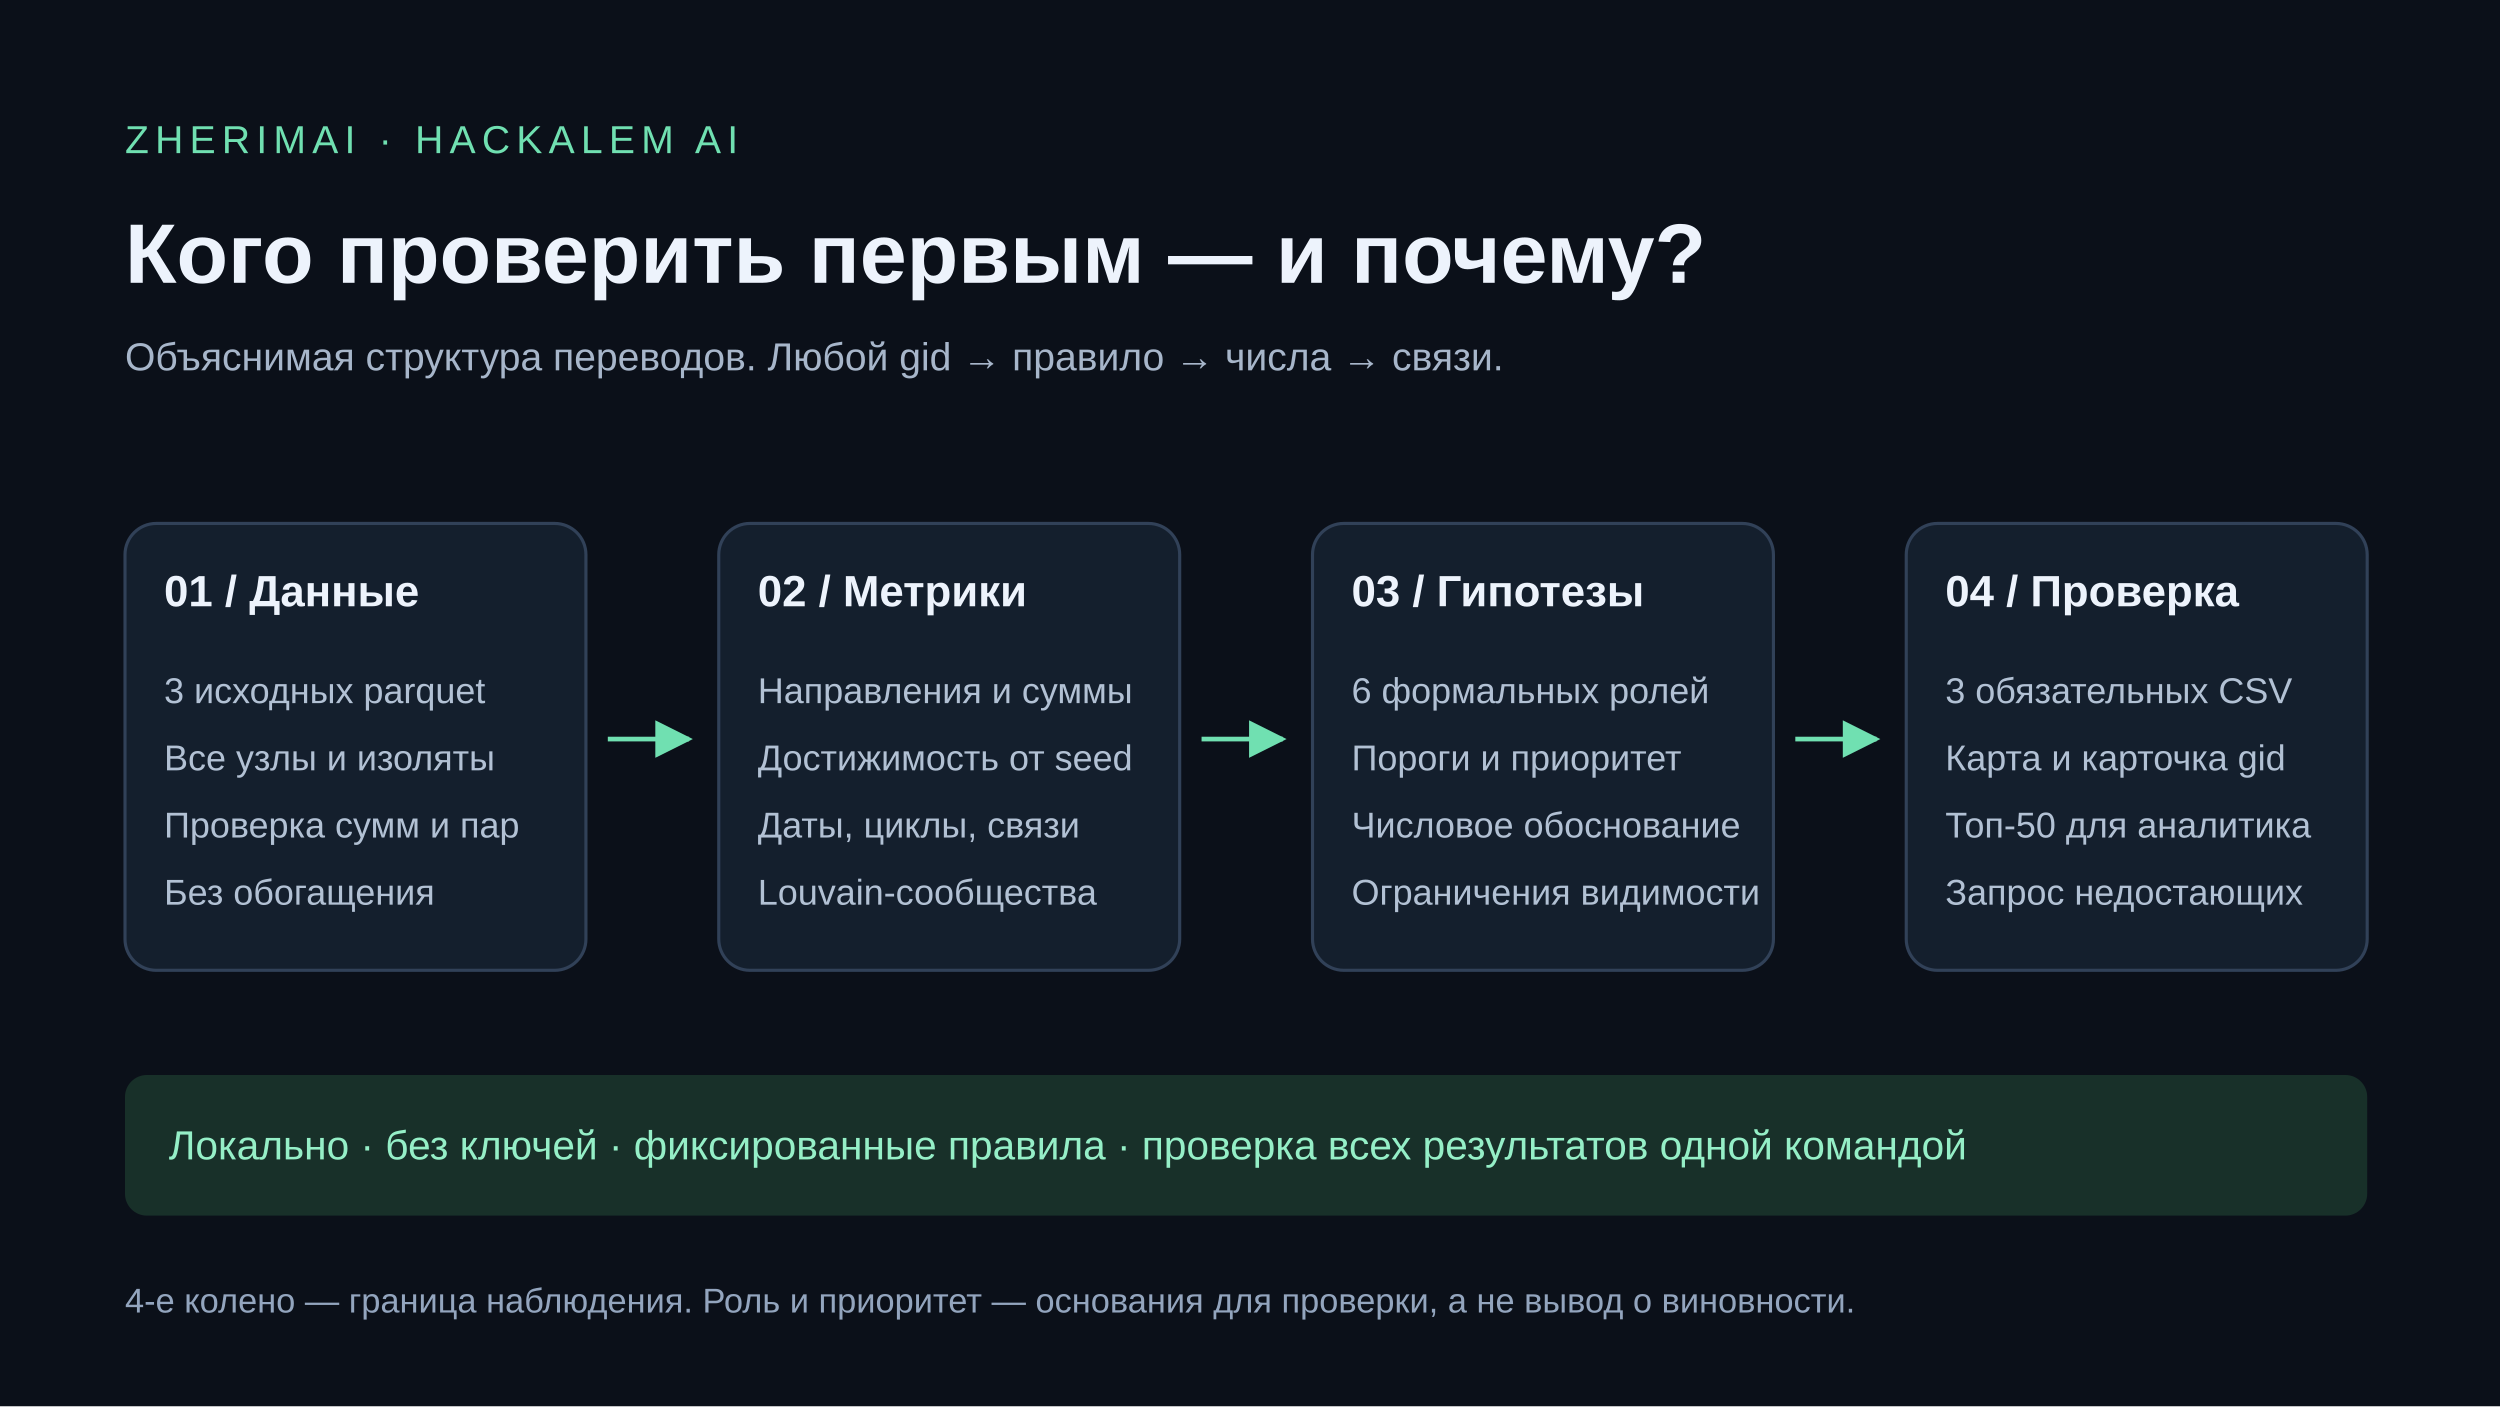
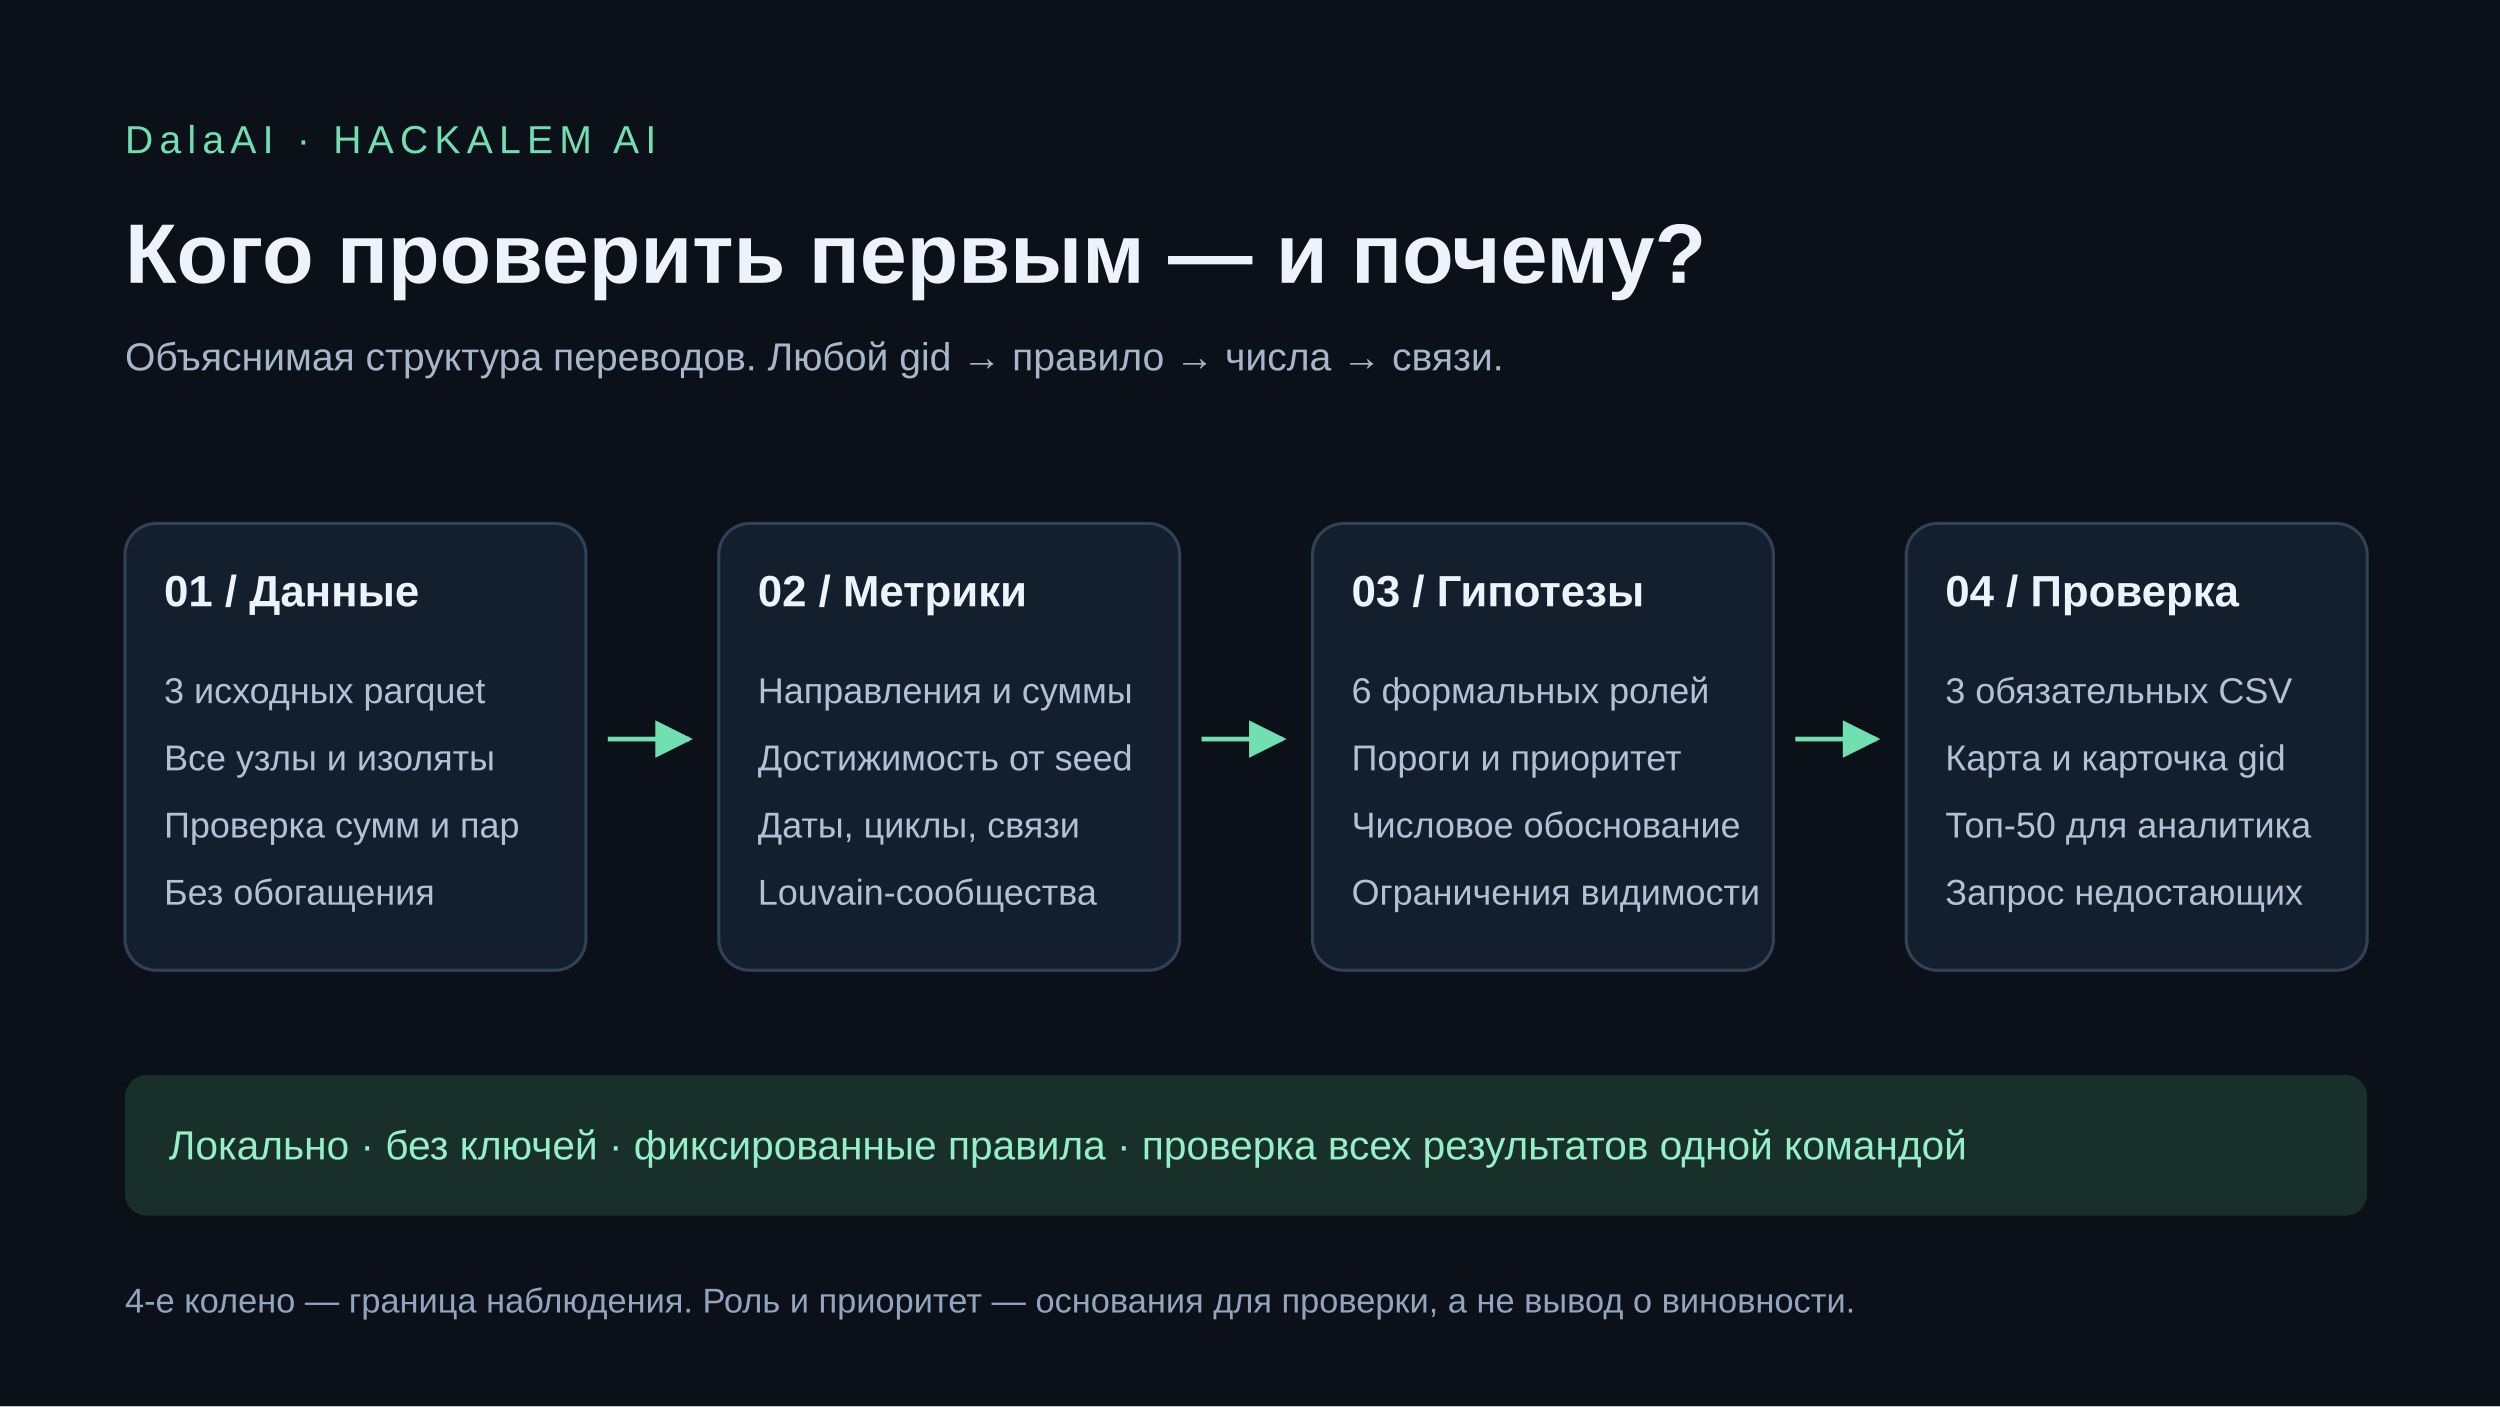
<svg xmlns="http://www.w3.org/2000/svg" width="1600" height="900" viewBox="0 0 1600 900">
  <defs>
    <marker id="arrow" viewBox="0 0 10 10" refX="9" refY="5" markerWidth="8" markerHeight="8" orient="auto-start-reverse">
      <path d="M0 0 L10 5 L0 10" fill="#70e0b1" />
    </marker>
  </defs>
  <rect width="1600" height="900" fill="#0b1019" />
  <g font-family="Arial, sans-serif" fill="#edf3fc">
-     <text x="80" y="98" font-size="25" fill="#70e0b1" letter-spacing="4">ZHERIMAI · HACKALEM AI</text>
+     <text x="80" y="98" font-size="25" fill="#70e0b1" letter-spacing="4">DalaAI · HACKALEM AI</text>
    <text x="80" y="181" font-size="54" font-weight="bold">Кого проверить первым — и почему?</text>
    <text x="80" y="237" font-size="25" fill="#a7b6ca">Объяснимая структура переводов. Любой gid → правило → числа → связи.</text>
    <g fill="#141f2d" stroke="#314158" stroke-width="2">
      <rect x="80" y="335" width="295" height="286" rx="20" />
      <rect x="460" y="335" width="295" height="286" rx="20" />
      <rect x="840" y="335" width="295" height="286" rx="20" />
      <rect x="1220" y="335" width="295" height="286" rx="20" />
    </g>
    <g stroke="#70e0b1" stroke-width="3" marker-end="url(#arrow)">
      <path d="M389 473 H441" />
      <path d="M769 473 H821" />
      <path d="M1149 473 H1201" />
    </g>
    <g font-size="28" font-weight="bold">
      <text x="105" y="388">01 / Данные</text>
      <text x="485" y="388">02 / Метрики</text>
      <text x="865" y="388">03 / Гипотезы</text>
      <text x="1245" y="388">04 / Проверка</text>
    </g>
    <g font-size="23" fill="#b2c1d4">
      <text x="105" y="450">3 исходных parquet</text>
      <text x="105" y="493">Все узлы и изоляты</text>
      <text x="105" y="536">Проверка сумм и пар</text>
      <text x="105" y="579">Без обогащения</text>
      <text x="485" y="450">Направления и суммы</text>
      <text x="485" y="493">Достижимость от seed</text>
      <text x="485" y="536">Даты, циклы, связи</text>
      <text x="485" y="579">Louvain-сообщества</text>
      <text x="865" y="450">6 формальных ролей</text>
      <text x="865" y="493">Пороги и приоритет</text>
      <text x="865" y="536">Числовое обоснование</text>
      <text x="865" y="579">Ограничения видимости</text>
      <text x="1245" y="450">3 обязательных CSV</text>
      <text x="1245" y="493">Карта и карточка gid</text>
      <text x="1245" y="536">Топ-50 для аналитика</text>
      <text x="1245" y="579">Запрос недостающих</text>
    </g>
    <rect x="80" y="688" width="1435" height="90" rx="14" fill="#183029" />
    <text x="108" y="742" font-size="26" fill="#95efc7">Локально · без ключей · фиксированные правила · проверка всех результатов одной командой</text>
    <text x="80" y="840" font-size="22" fill="#93a5be">4-е колено — граница наблюдения. Роль и приоритет — основания для проверки, а не вывод о виновности.</text>
  </g>
</svg>
